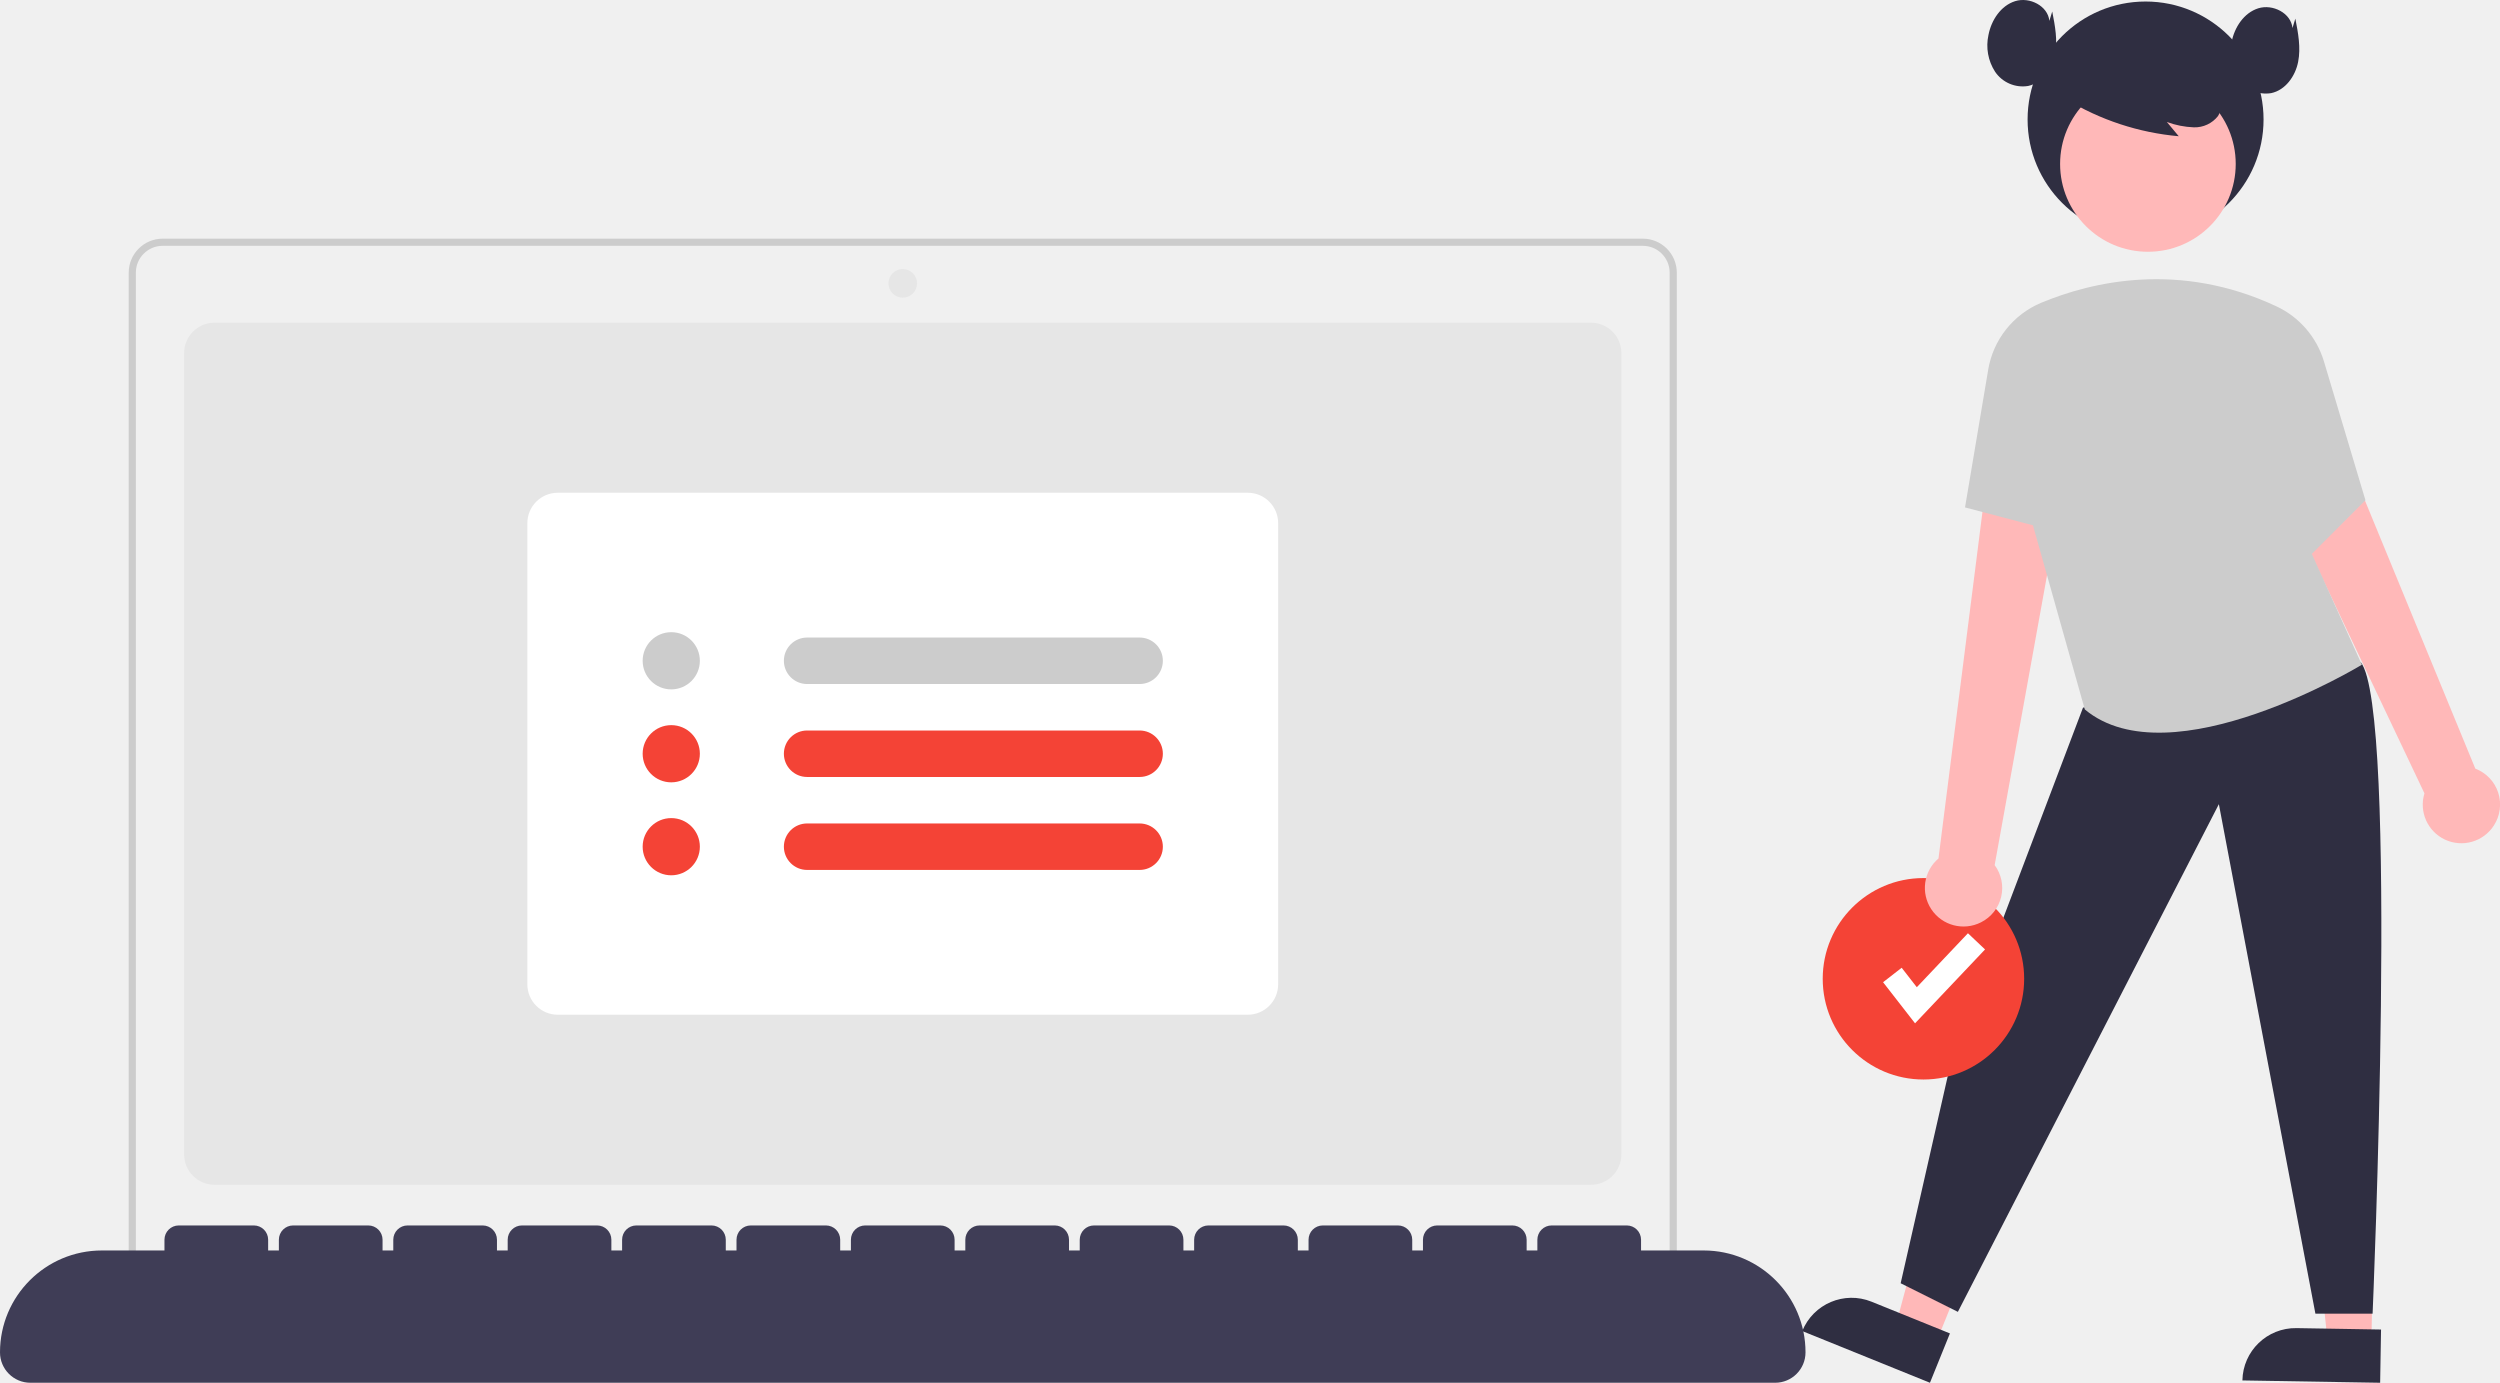
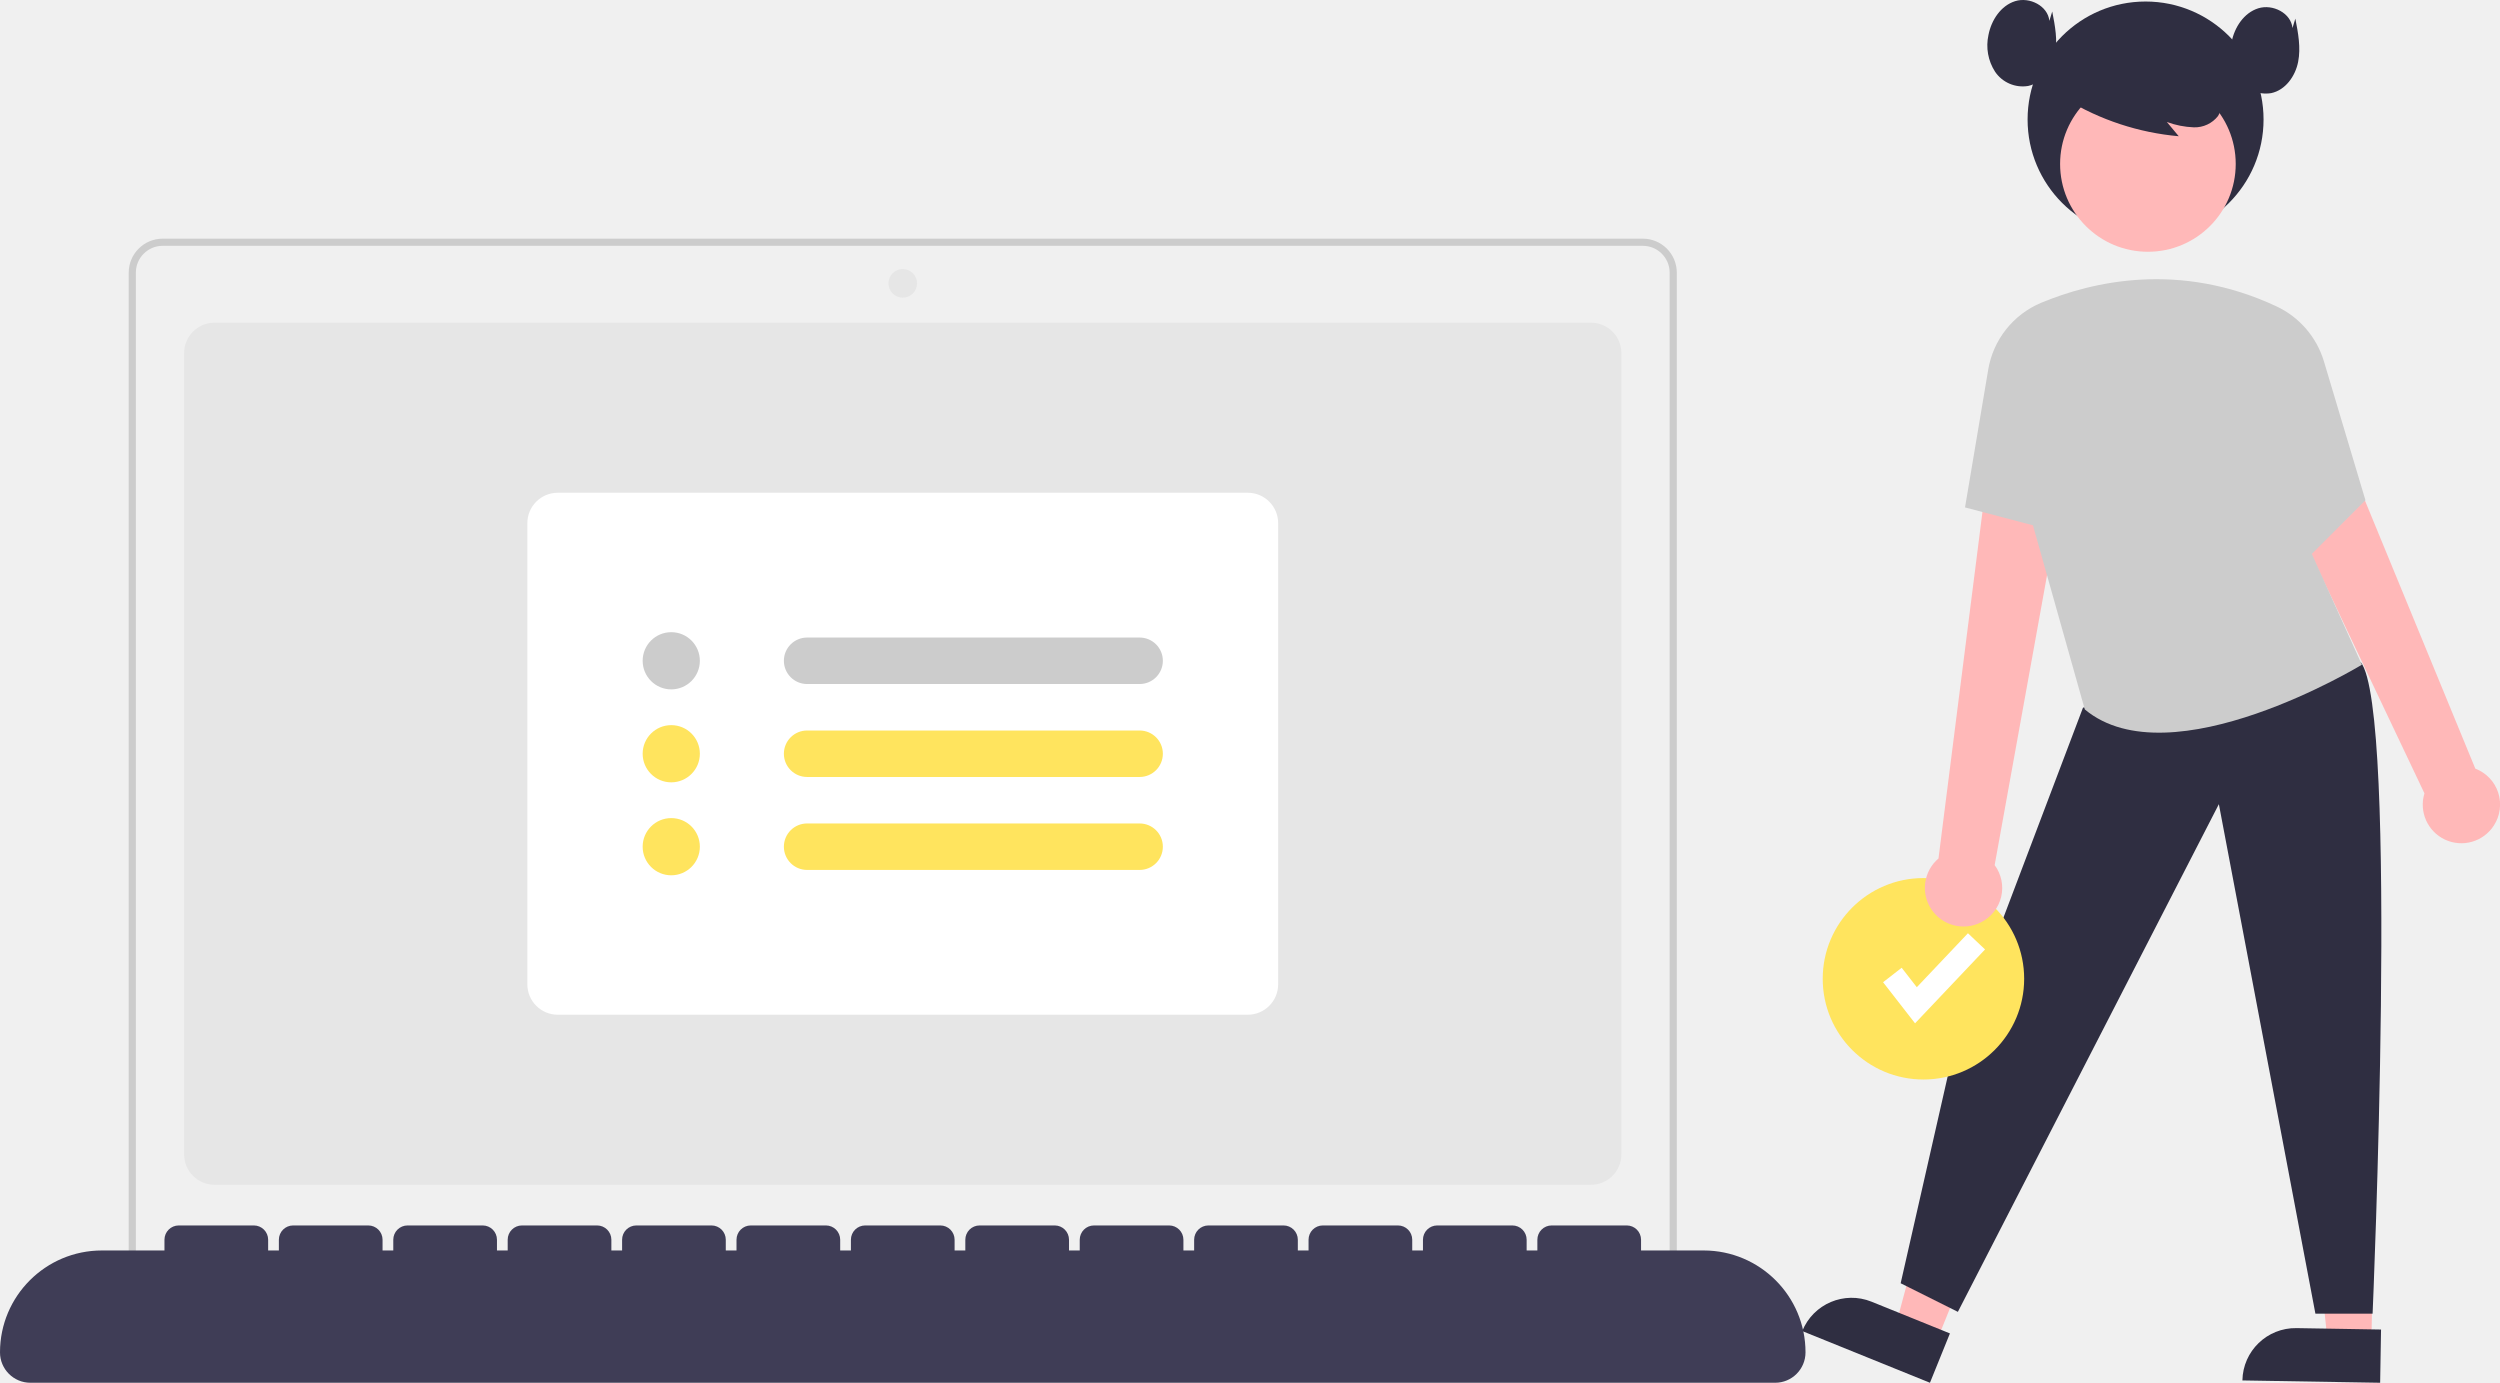
<svg xmlns="http://www.w3.org/2000/svg" data-name="Layer 1" width="699.247" height="386.754" viewBox="0 0 699.247 386.754">
  <path d="M736,678.632H351a8.51,8.51,0,0,1-8.5-8.5V446a8.51,8.51,0,0,1,8.5-8.5H736a8.51,8.51,0,0,1,8.5,8.5V670.132A8.51,8.51,0,0,1,736,678.632Z" transform="translate(-291 -347.2457)" fill="#e6e6e6" />
  <path d="M760,710H327V423.5a9.511,9.511,0,0,1,9.5-9.5h414a9.511,9.511,0,0,1,9.5,9.5Zm-431-2H758V423.5a7.508,7.508,0,0,0-7.5-7.5h-414a7.508,7.508,0,0,0-7.5,7.5Z" transform="translate(-291 -347.2457)" fill="#ccc" />
  <circle cx="252.5" cy="79.254" r="4" fill="#e6e6e6" />
  <path d="M640,631.066H447a8.51,8.51,0,0,1-8.5-8.5v-129a8.51,8.51,0,0,1,8.5-8.5H640a8.51,8.51,0,0,1,8.5,8.5v129A8.51,8.51,0,0,1,640,631.066Z" transform="translate(-291 -347.2457)" fill="#fff" />
  <path d="M478.75,540.066a8,8,0,1,1,8-8A8.009,8.009,0,0,1,478.75,540.066Z" transform="translate(-291 -347.2457)" fill="#ccc" />
-   <path d="M478.75,566.066a8,8,0,1,1,8-8A8.009,8.009,0,0,1,478.75,566.066Z" transform="translate(-291 -347.2457)" fill="#f44336" />
-   <path d="M478.75,592.066a8,8,0,1,1,8-8A8.009,8.009,0,0,1,478.75,592.066Z" transform="translate(-291 -347.2457)" fill="#f44336" />
+   <path d="M478.75,566.066a8,8,0,1,1,8-8A8.009,8.009,0,0,1,478.75,566.066Z" transform="translate(-291 -347.2457)" fill="#ffe45e" />
+   <path d="M478.75,592.066a8,8,0,1,1,8-8A8.009,8.009,0,0,1,478.75,592.066Z" transform="translate(-291 -347.2457)" fill="#ffe45e" />
  <path d="M516.75,525.566a6.5,6.5,0,0,0,0,13h93a6.5,6.5,0,0,0,0-13Z" transform="translate(-291 -347.2457)" fill="#ccc" />
-   <path d="M516.75,551.566a6.5,6.5,0,0,0,0,13h93a6.5,6.5,0,0,0,0-13Z" transform="translate(-291 -347.2457)" fill="#f44336" />
-   <path d="M516.75,577.566a6.5,6.5,0,0,0,0,13h93a6.5,6.5,0,0,0,0-13Z" transform="translate(-291 -347.2457)" fill="#f44336" />
+   <path d="M516.75,551.566a6.5,6.5,0,0,0,0,13h93a6.5,6.5,0,0,0,0-13Z" transform="translate(-291 -347.2457)" fill="#ffe45e" />
+   <path d="M516.75,577.566a6.5,6.5,0,0,0,0,13h93a6.5,6.5,0,0,0,0-13Z" transform="translate(-291 -347.2457)" fill="#ffe45e" />
  <polygon points="663.288 375.328 651.03 375.122 645.991 327.743 664.083 328.047 663.288 375.328" fill="#ffb8b8" />
  <path d="M933.208,718.79h23.644a0,0,0,0,1,0,0v14.887a0,0,0,0,1,0,0H918.321a0,0,0,0,1,0,0v0A14.887,14.887,0,0,1,933.208,718.79Z" transform="translate(-278.665 -362.8971) rotate(0.96277)" fill="#2f2e41" />
  <polygon points="541.641 375.216 530.277 370.616 542.612 324.594 559.384 331.384 541.641 375.216" fill="#ffb8b8" />
  <path d="M811.361,712.428H835.005a0,0,0,0,1,0,0V727.315a0,0,0,0,1,0,0H796.474a0,0,0,0,1,0,0v0A14.887,14.887,0,0,1,811.361,712.428Z" transform="translate(38.7119 -600.7308) rotate(22.03793)" fill="#2f2e41" />
  <path d="M873.614,545.171l-36,95-15,66,16,8,73-142,27,142.5h16s7.316-169.015-3.342-182.257Z" transform="translate(-291 -347.2457)" fill="#2f2e41" />
-   <circle cx="537.984" cy="273.766" r="28.172" fill="#f44336" />
+   <circle cx="537.984" cy="273.766" r="28.172" fill="#ffe45e" />
  <polygon points="535.636 286.223 526.695 274.726 531.895 270.682 536.128 276.125 550.43 261.028 555.213 265.559 535.636 286.223" fill="#fff" />
  <circle cx="600.114" cy="33.426" r="33" fill="#2f2e41" />
  <path d="M845.061,605.23a10.743,10.743,0,0,0,3.842-16.018l25.033-138.54-23.36-.308L833.191,587.362a10.801,10.801,0,0,0,11.87,17.868Z" transform="translate(-291 -347.2457)" fill="#ffb8b8" />
  <path d="M988.509,578.17a10.745,10.745,0,0,0-5.166-15.94l-44.701-108.58a19.782,19.782,0,0,0-28.735-9.27h0l59.206,124.761a10.801,10.801,0,0,0,19.396,9.029Z" transform="translate(-291 -347.2457)" fill="#ffb8b8" />
  <circle cx="600.768" cy="45.859" r="24.561" fill="#ffb8b8" />
  <path d="M861.902,431.938c14.166-5.898,38.623-11.726,65.781.978a24.872,24.872,0,0,1,13.311,15.387l11.62,38.868-15,15,14,31s-53.5,32.5-77.5,12.5l-14.5-51.5-19-5,6.482-38.511A24.688,24.688,0,0,1,861.902,431.938Z" transform="translate(-291 -347.2457)" fill="#ccc" />
  <path d="M868.796,374.941a73.041,73.041,0,0,0,31.599,10.412l-3.331-3.991a24.478,24.478,0,0,0,7.561,1.501,8.281,8.281,0,0,0,6.75-3.159,7.702,7.702,0,0,0,.516-7.115,14.589,14.589,0,0,0-4.589-5.739,27.323,27.323,0,0,0-25.431-4.545,16.33,16.33,0,0,0-7.595,4.872,9.236,9.236,0,0,0-1.863,8.561" transform="translate(-291 -347.2457)" fill="#2f2e41" />
  <path d="M864.202,353.087c-.399-4.2-5.545-6.786-9.568-5.517s-6.665,5.32-7.464,9.463a13.575,13.575,0,0,0,1.831,10.248,9.339,9.339,0,0,0,9.257,4.011c3.979-.848,6.736-4.734,7.525-8.726s.006-8.107-.777-12.1" transform="translate(-291 -347.2457)" fill="#2f2e41" />
  <path d="M932.202,355.087c-.399-4.2-5.545-6.786-9.568-5.517s-6.665,5.32-7.464,9.463a13.575,13.575,0,0,0,1.831,10.248,9.339,9.339,0,0,0,9.257,4.011c3.979-.848,6.736-4.734,7.525-8.726s.006-8.107-.777-12.1" transform="translate(-291 -347.2457)" fill="#2f2e41" />
  <path d="M767.5,697H750v-3a4,4,0,0,0-4-4H725a4,4,0,0,0-4,4v3h-3v-3a4,4,0,0,0-4-4H693a4,4,0,0,0-4,4v3h-3v-3a4,4,0,0,0-4-4H661a4,4,0,0,0-4,4v3h-3v-3a4,4,0,0,0-4-4H629a4,4,0,0,0-4,4v3h-3v-3a4,4,0,0,0-4-4H597a4,4,0,0,0-4,4v3h-3v-3a4,4,0,0,0-4-4H565a4,4,0,0,0-4,4v3h-3v-3a4,4,0,0,0-4-4H533a4,4,0,0,0-4,4v3h-3v-3a4,4,0,0,0-4-4H501a4,4,0,0,0-4,4v3h-3v-3a4,4,0,0,0-4-4H469a4,4,0,0,0-4,4v3h-3v-3a4,4,0,0,0-4-4H437a4,4,0,0,0-4,4v3h-3v-3a4,4,0,0,0-4-4H405a4,4,0,0,0-4,4v3h-3v-3a4,4,0,0,0-4-4H373a4,4,0,0,0-4,4v3h-3v-3a4,4,0,0,0-4-4H341a4,4,0,0,0-4,4v3H319.5A28.5,28.5,0,0,0,291,725.5V725.5a8.5,8.5,0,0,0,8.5,8.5h488a8.5,8.5,0,0,0,8.5-8.5v-0A28.5,28.5,0,0,0,767.5,697Z" transform="translate(-291 -347.2457)" fill="#3f3d56" />
</svg>
